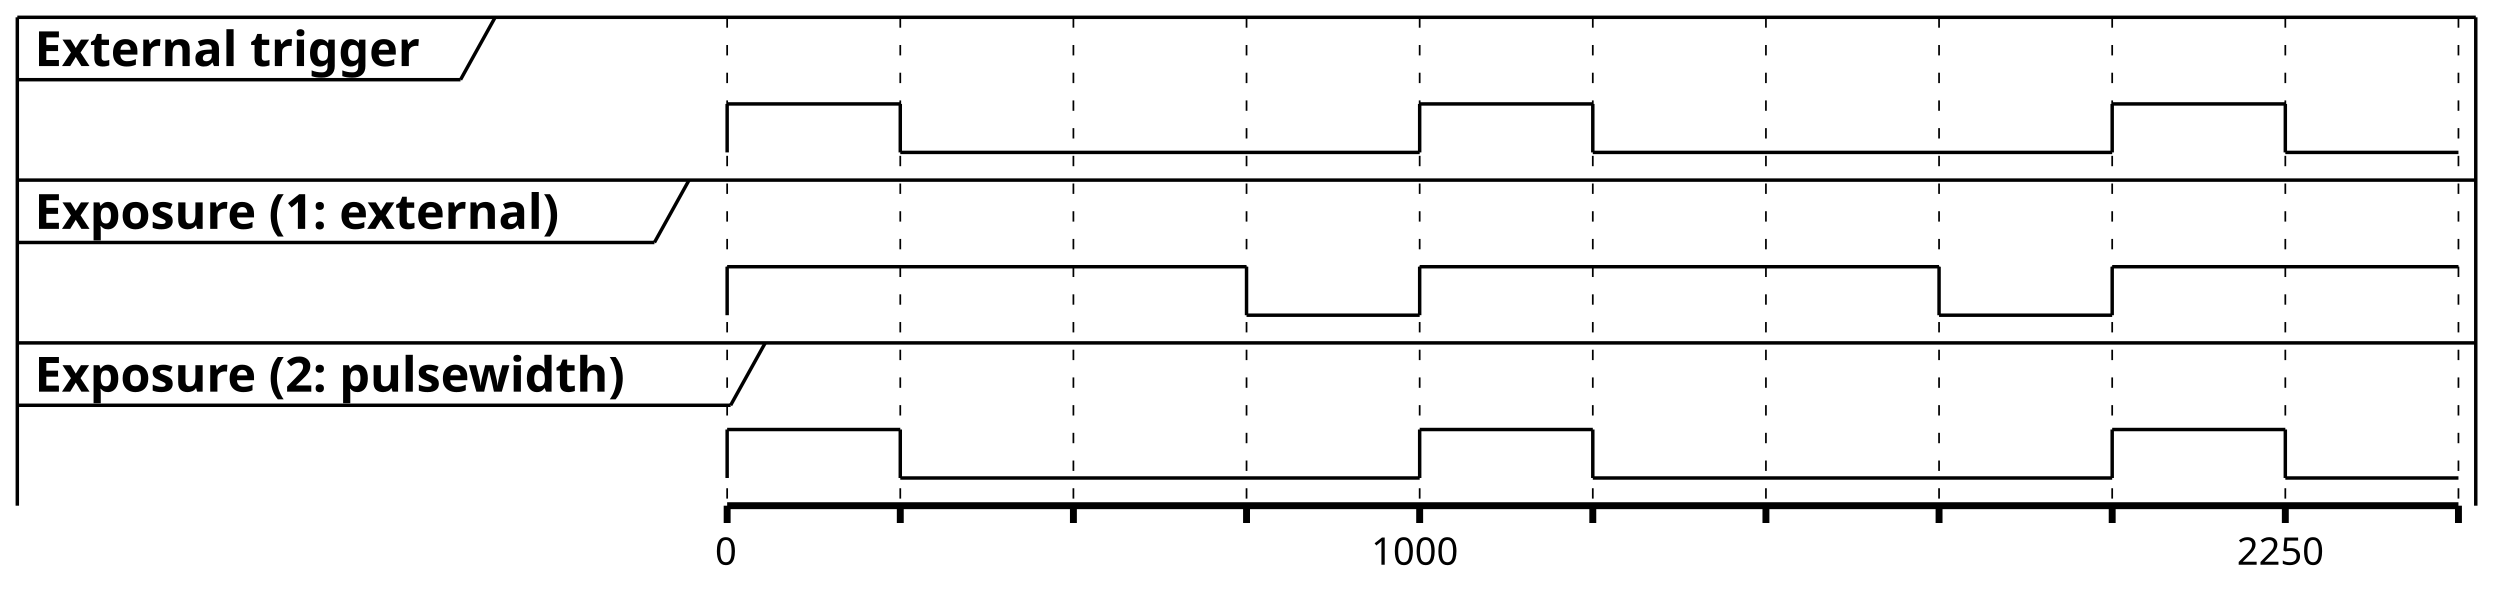
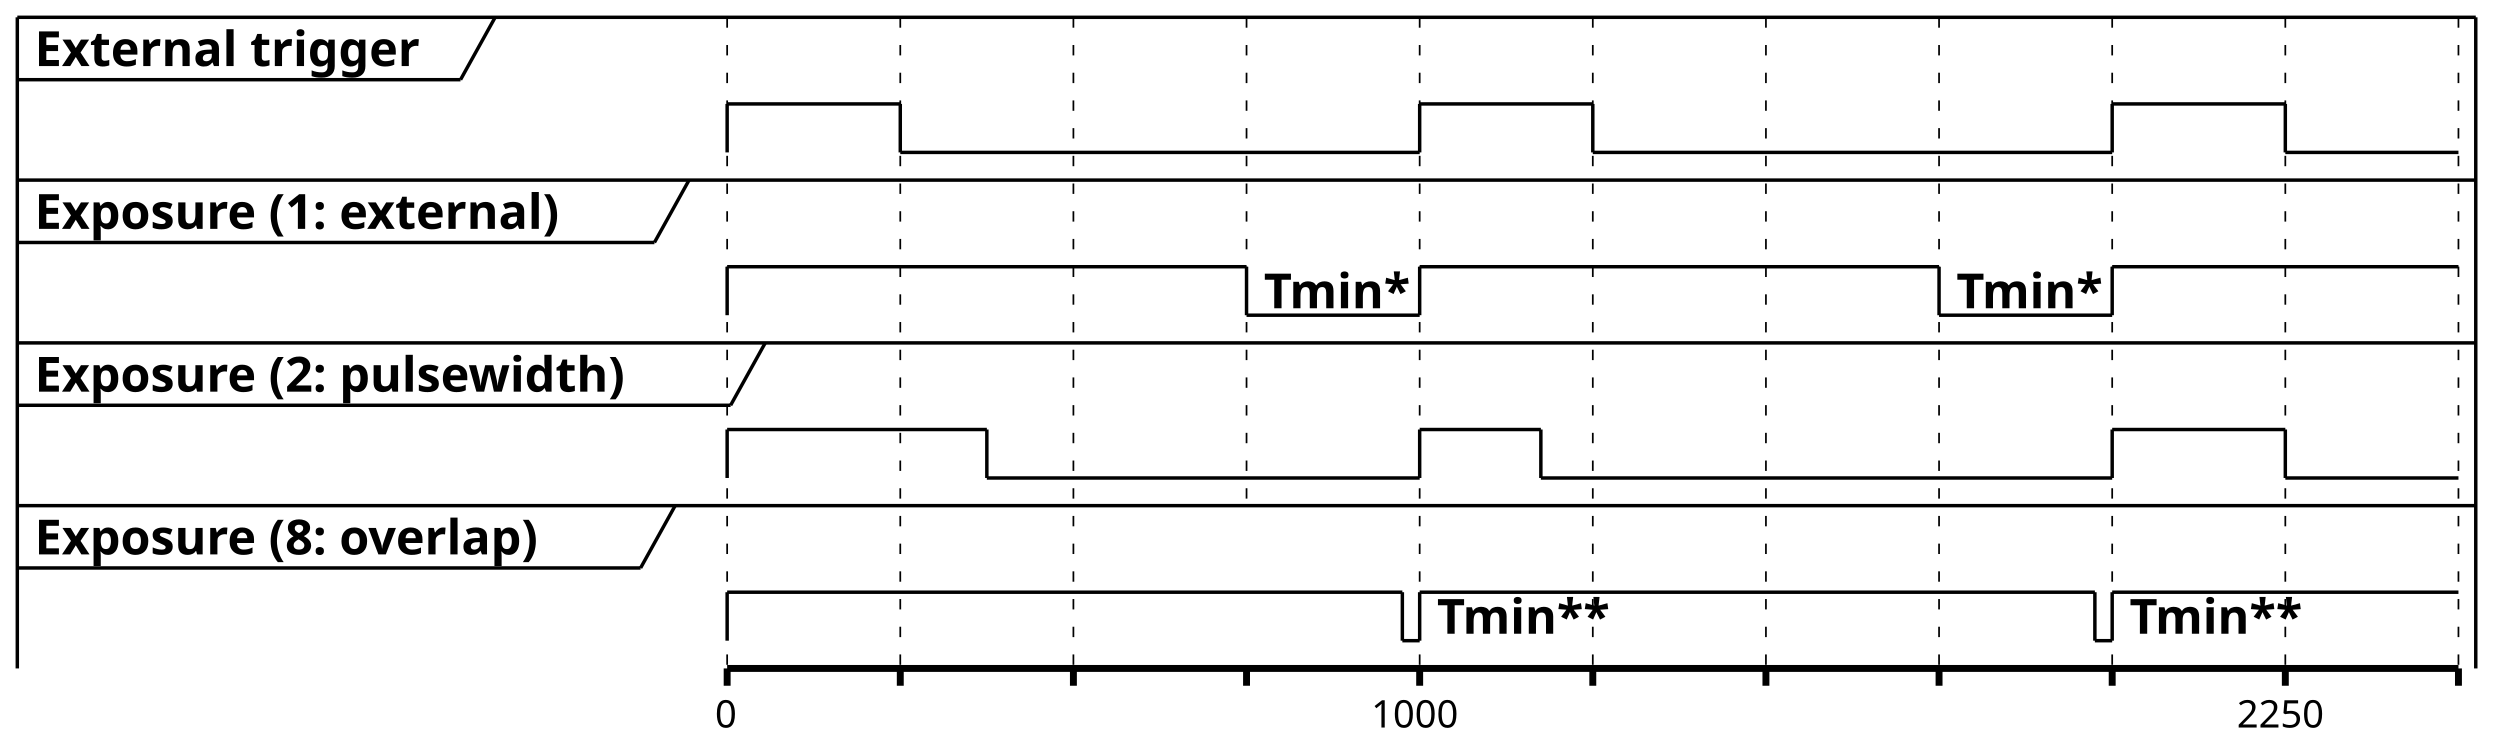
- <svg xmlns="http://www.w3.org/2000/svg" contentStyleType="text/css" height="171px" preserveAspectRatio="none" style="width:722px;height:171px;background:#FFFFFF;" version="1.1" viewBox="0 0 722 171" width="722px" zoomAndPan="magnify">
+ <svg xmlns="http://www.w3.org/2000/svg" contentStyleType="text/css" height="218px" preserveAspectRatio="none" style="width:722px;height:218px;background:#FFFFFF;" version="1.1" viewBox="0 0 722 218" width="722px" zoomAndPan="magnify">
  <defs />
  <g>
-     <line style="stroke:#000000;stroke-width:1.0;" x1="5" x2="5" y1="5" y2="146.044" />
-     <line style="stroke:#000000;stroke-width:1.0;" x1="715" x2="715" y1="5" y2="146.044" />
-     <line style="stroke:#000000;stroke-width:0.5;stroke-dasharray:3.0,5.0;" x1="210" x2="210" y1="5" y2="146.044" />
-     <line style="stroke:#000000;stroke-width:0.5;stroke-dasharray:3.0,5.0;" x1="260" x2="260" y1="5" y2="146.044" />
-     <line style="stroke:#000000;stroke-width:0.5;stroke-dasharray:3.0,5.0;" x1="310" x2="310" y1="5" y2="146.044" />
+     <line style="stroke:#000000;stroke-width:1.0;" x1="5" x2="5" y1="5" y2="193.044" />
+     <line style="stroke:#000000;stroke-width:1.0;" x1="715" x2="715" y1="5" y2="193.044" />
+     <line style="stroke:#000000;stroke-width:0.5;stroke-dasharray:3.0,5.0;" x1="210" x2="210" y1="5" y2="193.044" />
+     <line style="stroke:#000000;stroke-width:0.5;stroke-dasharray:3.0,5.0;" x1="260" x2="260" y1="5" y2="193.044" />
+     <line style="stroke:#000000;stroke-width:0.5;stroke-dasharray:3.0,5.0;" x1="310" x2="310" y1="5" y2="193.044" />
    <line style="stroke:#000000;stroke-width:0.5;stroke-dasharray:3.0,5.0;" x1="360" x2="360" y1="5" y2="146.044" />
-     <line style="stroke:#000000;stroke-width:0.5;stroke-dasharray:3.0,5.0;" x1="410" x2="410" y1="5" y2="146.044" />
-     <line style="stroke:#000000;stroke-width:0.5;stroke-dasharray:3.0,5.0;" x1="460" x2="460" y1="5" y2="146.044" />
-     <line style="stroke:#000000;stroke-width:0.5;stroke-dasharray:3.0,5.0;" x1="510" x2="510" y1="5" y2="146.044" />
-     <line style="stroke:#000000;stroke-width:0.5;stroke-dasharray:3.0,5.0;" x1="560" x2="560" y1="5" y2="146.044" />
-     <line style="stroke:#000000;stroke-width:0.5;stroke-dasharray:3.0,5.0;" x1="610" x2="610" y1="5" y2="146.044" />
-     <line style="stroke:#000000;stroke-width:0.5;stroke-dasharray:3.0,5.0;" x1="660" x2="660" y1="5" y2="146.044" />
-     <line style="stroke:#000000;stroke-width:0.5;stroke-dasharray:3.0,5.0;" x1="710" x2="710" y1="5" y2="146.044" />
+     <line style="stroke:#000000;stroke-width:0.5;stroke-dasharray:3.0,5.0;" x1="410" x2="410" y1="5" y2="193.044" />
+     <line style="stroke:#000000;stroke-width:0.5;stroke-dasharray:3.0,5.0;" x1="460" x2="460" y1="5" y2="193.044" />
+     <line style="stroke:#000000;stroke-width:0.5;stroke-dasharray:3.0,5.0;" x1="510" x2="510" y1="5" y2="193.044" />
+     <line style="stroke:#000000;stroke-width:0.5;stroke-dasharray:3.0,5.0;" x1="560" x2="560" y1="5" y2="193.044" />
+     <line style="stroke:#000000;stroke-width:0.5;stroke-dasharray:3.0,5.0;" x1="610" x2="610" y1="5" y2="193.044" />
+     <line style="stroke:#000000;stroke-width:0.5;stroke-dasharray:3.0,5.0;" x1="660" x2="660" y1="5" y2="193.044" />
+     <line style="stroke:#000000;stroke-width:0.5;stroke-dasharray:3.0,5.0;" x1="710" x2="710" y1="5" y2="193.044" />
    <line style="stroke:#000000;stroke-width:1.0;" x1="5" x2="715" y1="5" y2="5" />
    <text fill="#000000" font-family="Verdana" font-size="14" font-weight="bold" lengthAdjust="spacing" textLength="122" x="10" y="19.075">External trigger</text>
    <line style="stroke:#000000;stroke-width:1.0;" x1="5" x2="133" y1="23.015" y2="23.015" />
    <line style="stroke:#000000;stroke-width:1.0;" x1="133" x2="143" y1="23.015" y2="5" />
    <line style="stroke:#000000;stroke-width:1.0;" x1="210" x2="210" y1="30.015" y2="44.015" />
    <line style="stroke:#000000;stroke-width:1.0;" x1="210" x2="260" y1="30.015" y2="30.015" />
    <line style="stroke:#000000;stroke-width:1.0;" x1="260" x2="260" y1="30.015" y2="44.015" />
    <line style="stroke:#000000;stroke-width:1.0;" x1="260" x2="410" y1="44.015" y2="44.015" />
    <line style="stroke:#000000;stroke-width:1.0;" x1="410" x2="410" y1="30.015" y2="44.015" />
    <line style="stroke:#000000;stroke-width:1.0;" x1="410" x2="460" y1="30.015" y2="30.015" />
    <line style="stroke:#000000;stroke-width:1.0;" x1="460" x2="460" y1="30.015" y2="44.015" />
    <line style="stroke:#000000;stroke-width:1.0;" x1="460" x2="610" y1="44.015" y2="44.015" />
    <line style="stroke:#000000;stroke-width:1.0;" x1="610" x2="610" y1="30.015" y2="44.015" />
    <line style="stroke:#000000;stroke-width:1.0;" x1="610" x2="660" y1="30.015" y2="30.015" />
    <line style="stroke:#000000;stroke-width:1.0;" x1="660" x2="660" y1="30.015" y2="44.015" />
    <line style="stroke:#000000;stroke-width:1.0;" x1="660" x2="710" y1="44.015" y2="44.015" />
    <line style="stroke:#000000;stroke-width:1.0;" x1="5" x2="715" y1="52.015" y2="52.015" />
    <text fill="#000000" font-family="Verdana" font-size="14" font-weight="bold" lengthAdjust="spacing" textLength="178" x="10" y="66.09">Exposure (1: external)</text>
+     <text fill="#000000" font-family="Verdana" font-size="14" font-weight="bold" lengthAdjust="spacing" textLength="40" x="365" y="89.029">Tmin*</text>
+     <text fill="#000000" font-family="Verdana" font-size="14" font-weight="bold" lengthAdjust="spacing" textLength="40" x="565" y="89.029">Tmin*</text>
    <line style="stroke:#000000;stroke-width:1.0;" x1="5" x2="189" y1="70.029" y2="70.029" />
    <line style="stroke:#000000;stroke-width:1.0;" x1="189" x2="199" y1="70.029" y2="52.015" />
    <line style="stroke:#000000;stroke-width:1.0;" x1="210" x2="210" y1="77.029" y2="91.029" />
    <line style="stroke:#000000;stroke-width:1.0;" x1="210" x2="360" y1="77.029" y2="77.029" />
    <line style="stroke:#000000;stroke-width:1.0;" x1="360" x2="360" y1="77.029" y2="91.029" />
    <line style="stroke:#000000;stroke-width:1.0;" x1="360" x2="410" y1="91.029" y2="91.029" />
    <line style="stroke:#000000;stroke-width:1.0;" x1="410" x2="410" y1="77.029" y2="91.029" />
    <line style="stroke:#000000;stroke-width:1.0;" x1="410" x2="560" y1="77.029" y2="77.029" />
    <line style="stroke:#000000;stroke-width:1.0;" x1="560" x2="560" y1="77.029" y2="91.029" />
    <line style="stroke:#000000;stroke-width:1.0;" x1="560" x2="610" y1="91.029" y2="91.029" />
    <line style="stroke:#000000;stroke-width:1.0;" x1="610" x2="610" y1="77.029" y2="91.029" />
    <line style="stroke:#000000;stroke-width:1.0;" x1="610" x2="710" y1="77.029" y2="77.029" />
    <line style="stroke:#000000;stroke-width:1.0;" x1="5" x2="715" y1="99.029" y2="99.029" />
    <text fill="#000000" font-family="Verdana" font-size="14" font-weight="bold" lengthAdjust="spacing" textLength="200" x="10" y="113.105">Exposure (2: pulsewidth)</text>
    <line style="stroke:#000000;stroke-width:1.0;" x1="5" x2="211" y1="117.044" y2="117.044" />
    <line style="stroke:#000000;stroke-width:1.0;" x1="211" x2="221" y1="117.044" y2="99.029" />
    <line style="stroke:#000000;stroke-width:1.0;" x1="210" x2="210" y1="124.044" y2="138.044" />
-     <line style="stroke:#000000;stroke-width:1.0;" x1="210" x2="260" y1="124.044" y2="124.044" />
-     <line style="stroke:#000000;stroke-width:1.0;" x1="260" x2="260" y1="124.044" y2="138.044" />
-     <line style="stroke:#000000;stroke-width:1.0;" x1="260" x2="410" y1="138.044" y2="138.044" />
+     <line style="stroke:#000000;stroke-width:1.0;" x1="210" x2="285" y1="124.044" y2="124.044" />
+     <line style="stroke:#000000;stroke-width:1.0;" x1="285" x2="285" y1="124.044" y2="138.044" />
+     <line style="stroke:#000000;stroke-width:1.0;" x1="285" x2="410" y1="138.044" y2="138.044" />
    <line style="stroke:#000000;stroke-width:1.0;" x1="410" x2="410" y1="124.044" y2="138.044" />
-     <line style="stroke:#000000;stroke-width:1.0;" x1="410" x2="460" y1="124.044" y2="124.044" />
-     <line style="stroke:#000000;stroke-width:1.0;" x1="460" x2="460" y1="124.044" y2="138.044" />
-     <line style="stroke:#000000;stroke-width:1.0;" x1="460" x2="610" y1="138.044" y2="138.044" />
+     <line style="stroke:#000000;stroke-width:1.0;" x1="410" x2="445" y1="124.044" y2="124.044" />
+     <line style="stroke:#000000;stroke-width:1.0;" x1="445" x2="445" y1="124.044" y2="138.044" />
+     <line style="stroke:#000000;stroke-width:1.0;" x1="445" x2="610" y1="138.044" y2="138.044" />
    <line style="stroke:#000000;stroke-width:1.0;" x1="610" x2="610" y1="124.044" y2="138.044" />
    <line style="stroke:#000000;stroke-width:1.0;" x1="610" x2="660" y1="124.044" y2="124.044" />
    <line style="stroke:#000000;stroke-width:1.0;" x1="660" x2="660" y1="124.044" y2="138.044" />
    <line style="stroke:#000000;stroke-width:1.0;" x1="660" x2="710" y1="138.044" y2="138.044" />
-     <line style="stroke:#000000;stroke-width:2.0;" x1="210" x2="210" y1="146.044" y2="151.044" />
-     <line style="stroke:#000000;stroke-width:2.0;" x1="260" x2="260" y1="146.044" y2="151.044" />
-     <line style="stroke:#000000;stroke-width:2.0;" x1="310" x2="310" y1="146.044" y2="151.044" />
-     <line style="stroke:#000000;stroke-width:2.0;" x1="360" x2="360" y1="146.044" y2="151.044" />
-     <line style="stroke:#000000;stroke-width:2.0;" x1="410" x2="410" y1="146.044" y2="151.044" />
-     <line style="stroke:#000000;stroke-width:2.0;" x1="460" x2="460" y1="146.044" y2="151.044" />
-     <line style="stroke:#000000;stroke-width:2.0;" x1="510" x2="510" y1="146.044" y2="151.044" />
-     <line style="stroke:#000000;stroke-width:2.0;" x1="560" x2="560" y1="146.044" y2="151.044" />
-     <line style="stroke:#000000;stroke-width:2.0;" x1="610" x2="610" y1="146.044" y2="151.044" />
-     <line style="stroke:#000000;stroke-width:2.0;" x1="660" x2="660" y1="146.044" y2="151.044" />
-     <line style="stroke:#000000;stroke-width:2.0;" x1="710" x2="710" y1="146.044" y2="151.044" />
-     <line style="stroke:#000000;stroke-width:2.0;" x1="210" x2="710" y1="146.044" y2="146.044" />
-     <text fill="#000000" font-family="Verdana" font-size="11" lengthAdjust="spacing" textLength="7" x="206.5" y="163.103">0</text>
-     <text fill="#000000" font-family="Verdana" font-size="11" lengthAdjust="spacing" textLength="28" x="396" y="163.103">1000</text>
-     <text fill="#000000" font-family="Verdana" font-size="11" lengthAdjust="spacing" textLength="28" x="646" y="163.103">2250</text>
+     <text fill="#000000" font-family="Verdana" font-size="14" font-weight="bold" lengthAdjust="spacing" textLength="174" x="10" y="160.119">Exposure (8: overlap)</text>
+     <text fill="#000000" font-family="Verdana" font-size="14" font-weight="bold" lengthAdjust="spacing" textLength="48" x="415" y="183.029">Tmin**</text>
+     <text fill="#000000" font-family="Verdana" font-size="14" font-weight="bold" lengthAdjust="spacing" textLength="48" x="615" y="183.029">Tmin**</text>
+     <line style="stroke:#000000;stroke-width:1.0;" x1="5" x2="185" y1="164.029" y2="164.029" />
+     <line style="stroke:#000000;stroke-width:1.0;" x1="185" x2="195" y1="164.029" y2="146.015" />
+     <line style="stroke:#000000;stroke-width:1.0;" x1="210" x2="210" y1="171.029" y2="185.029" />
+     <line style="stroke:#000000;stroke-width:1.0;" x1="210" x2="405" y1="171.029" y2="171.029" />
+     <line style="stroke:#000000;stroke-width:1.0;" x1="405" x2="405" y1="171.029" y2="185.029" />
+     <line style="stroke:#000000;stroke-width:1.0;" x1="405" x2="410" y1="185.029" y2="185.029" />
+     <line style="stroke:#000000;stroke-width:1.0;" x1="410" x2="410" y1="171.029" y2="185.029" />
+     <line style="stroke:#000000;stroke-width:1.0;" x1="410" x2="605" y1="171.029" y2="171.029" />
+     <line style="stroke:#000000;stroke-width:1.0;" x1="605" x2="605" y1="171.029" y2="185.029" />
+     <line style="stroke:#000000;stroke-width:1.0;" x1="605" x2="610" y1="185.029" y2="185.029" />
+     <line style="stroke:#000000;stroke-width:1.0;" x1="610" x2="610" y1="171.029" y2="185.029" />
+     <line style="stroke:#000000;stroke-width:1.0;" x1="610" x2="710" y1="171.029" y2="171.029" />
+     <line style="stroke:#000000;stroke-width:1.0;" x1="5" x2="715" y1="146.029" y2="146.029" />
+     <line style="stroke:#000000;stroke-width:2.0;" x1="210" x2="210" y1="193.044" y2="198.044" />
+     <line style="stroke:#000000;stroke-width:2.0;" x1="260" x2="260" y1="193.044" y2="198.044" />
+     <line style="stroke:#000000;stroke-width:2.0;" x1="310" x2="310" y1="193.044" y2="198.044" />
+     <line style="stroke:#000000;stroke-width:2.0;" x1="360" x2="360" y1="193.044" y2="198.044" />
+     <line style="stroke:#000000;stroke-width:2.0;" x1="410" x2="410" y1="193.044" y2="198.044" />
+     <line style="stroke:#000000;stroke-width:2.0;" x1="460" x2="460" y1="193.044" y2="198.044" />
+     <line style="stroke:#000000;stroke-width:2.0;" x1="510" x2="510" y1="193.044" y2="198.044" />
+     <line style="stroke:#000000;stroke-width:2.0;" x1="560" x2="560" y1="193.044" y2="198.044" />
+     <line style="stroke:#000000;stroke-width:2.0;" x1="610" x2="610" y1="193.044" y2="198.044" />
+     <line style="stroke:#000000;stroke-width:2.0;" x1="660" x2="660" y1="193.044" y2="198.044" />
+     <line style="stroke:#000000;stroke-width:2.0;" x1="710" x2="710" y1="193.044" y2="198.044" />
+     <line style="stroke:#000000;stroke-width:2.0;" x1="210" x2="710" y1="193.044" y2="193.044" />
+     <text fill="#000000" font-family="Verdana" font-size="11" lengthAdjust="spacing" textLength="7" x="206.5" y="210.103">0</text>
+     <text fill="#000000" font-family="Verdana" font-size="11" lengthAdjust="spacing" textLength="28" x="396" y="210.103">1000</text>
+     <text fill="#000000" font-family="Verdana" font-size="11" lengthAdjust="spacing" textLength="28" x="646" y="210.103">2250</text>
  </g>
</svg>
